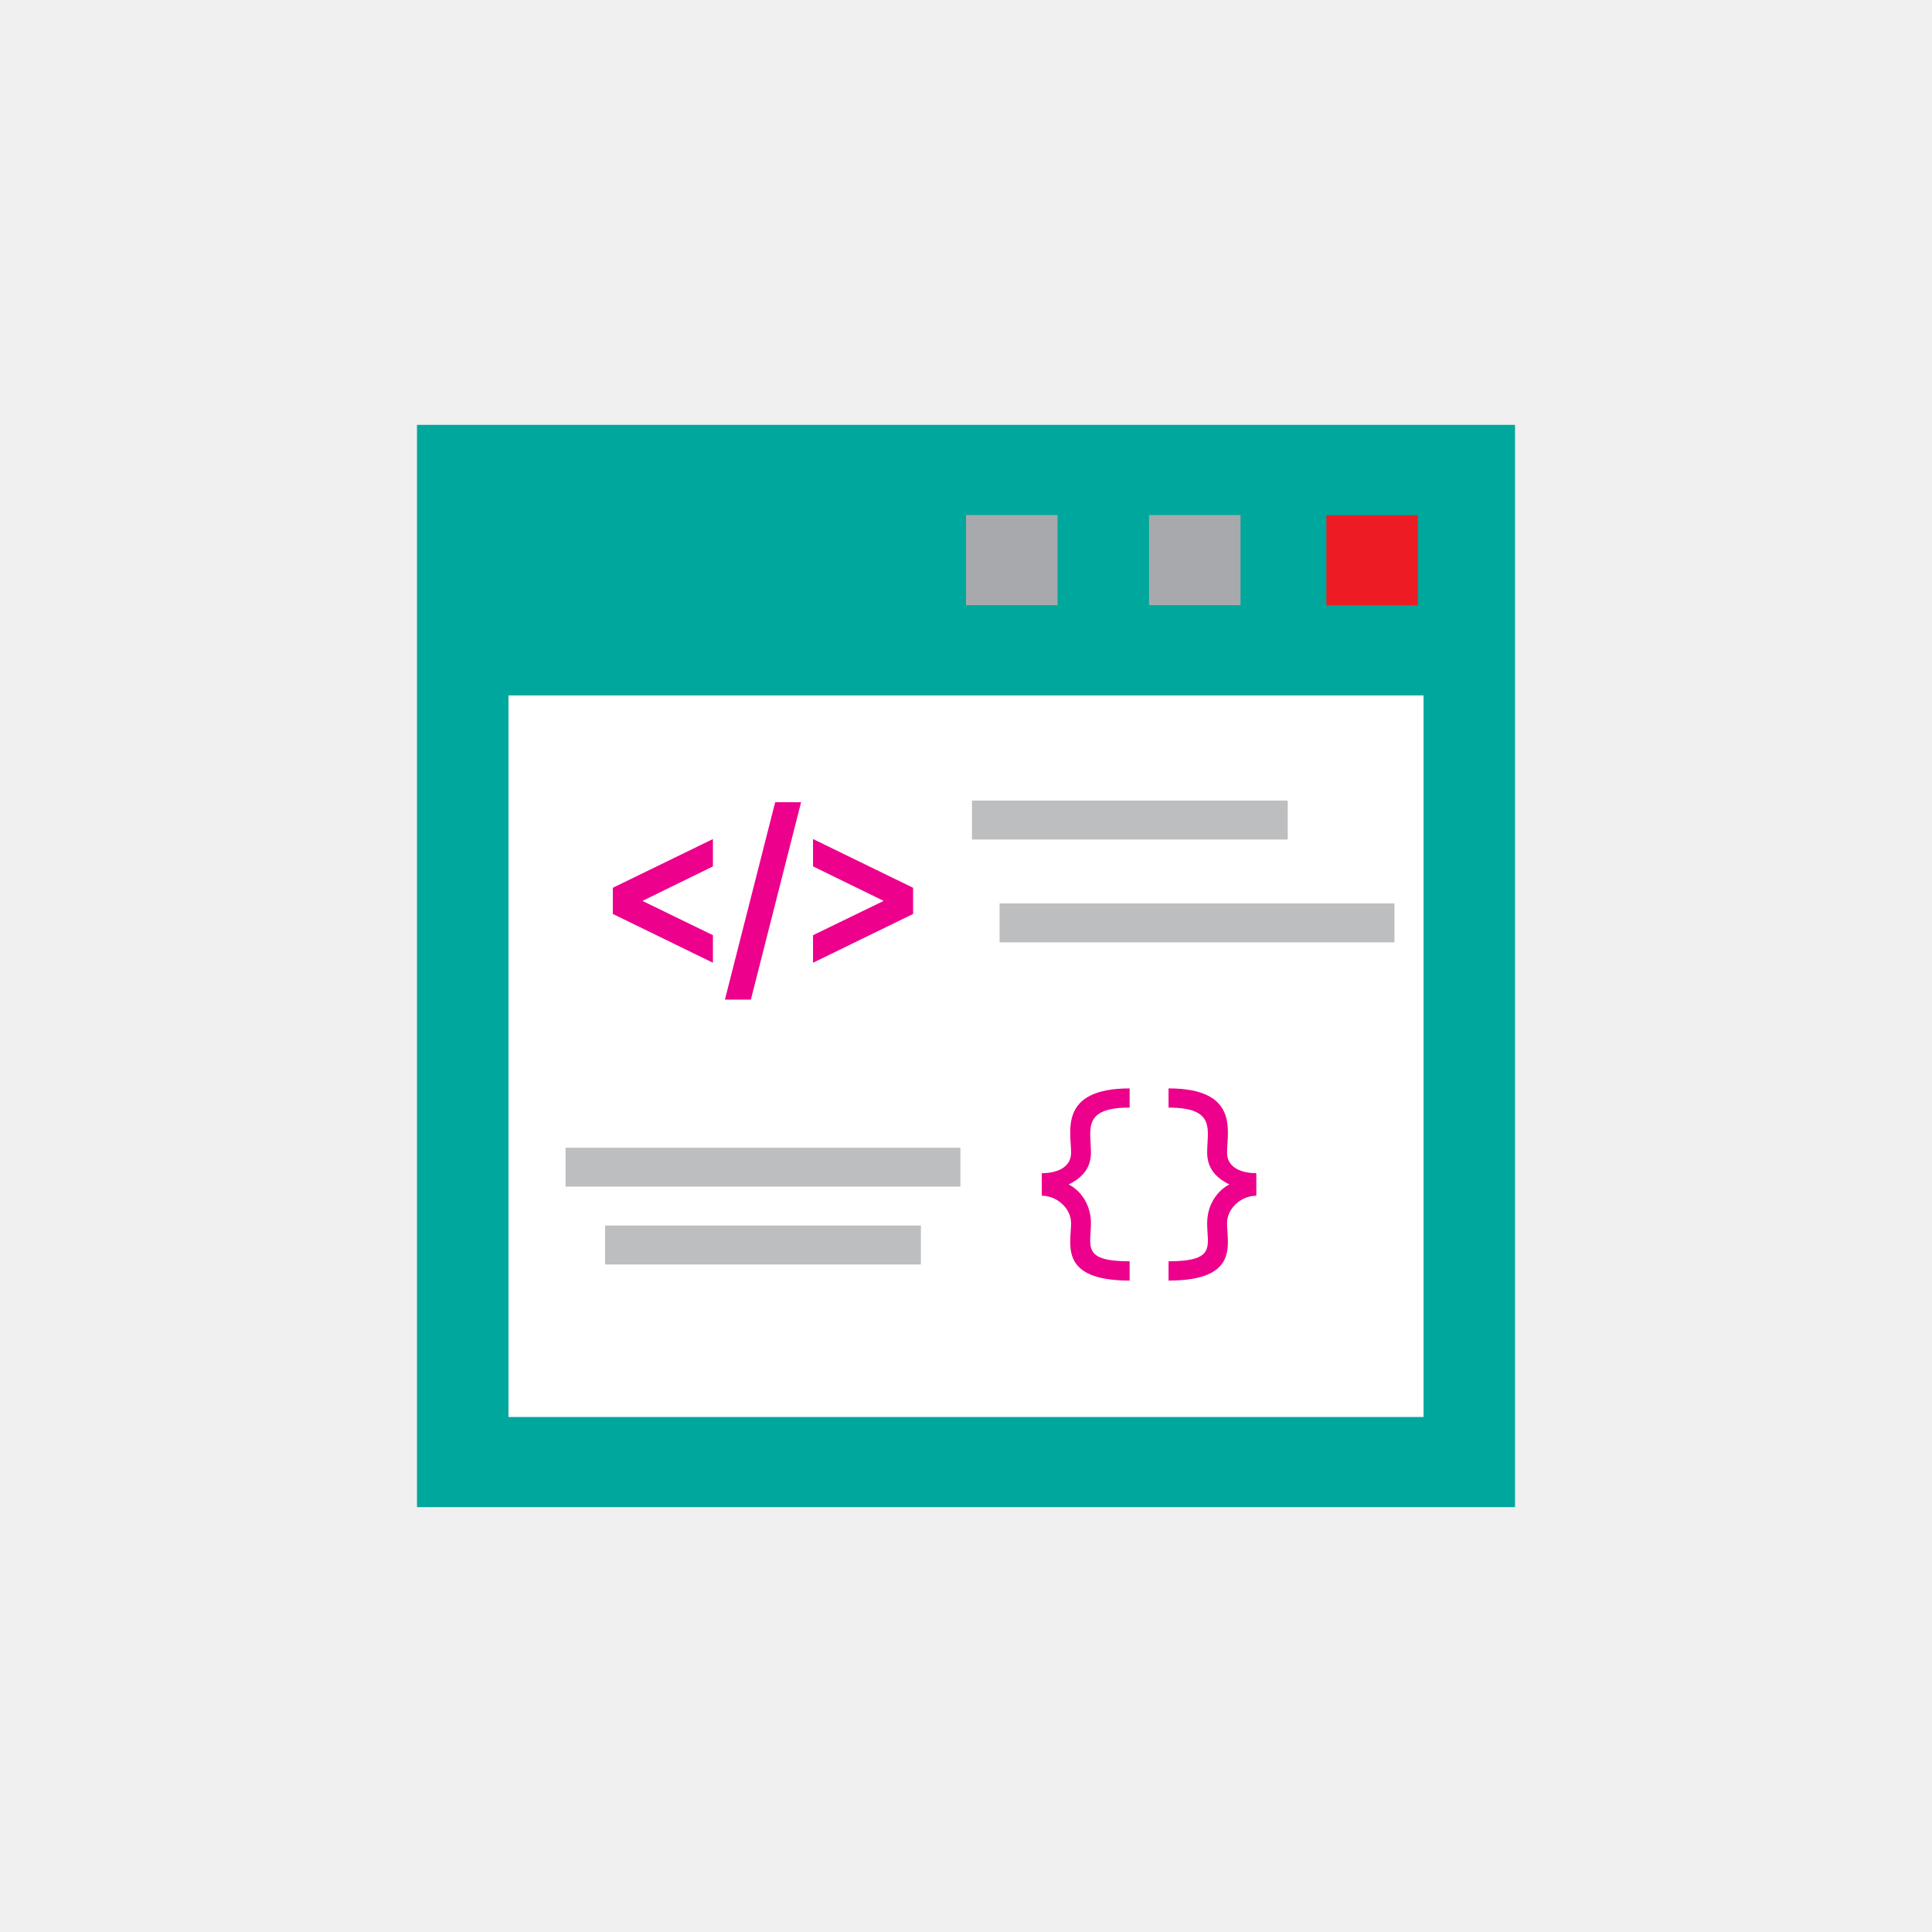
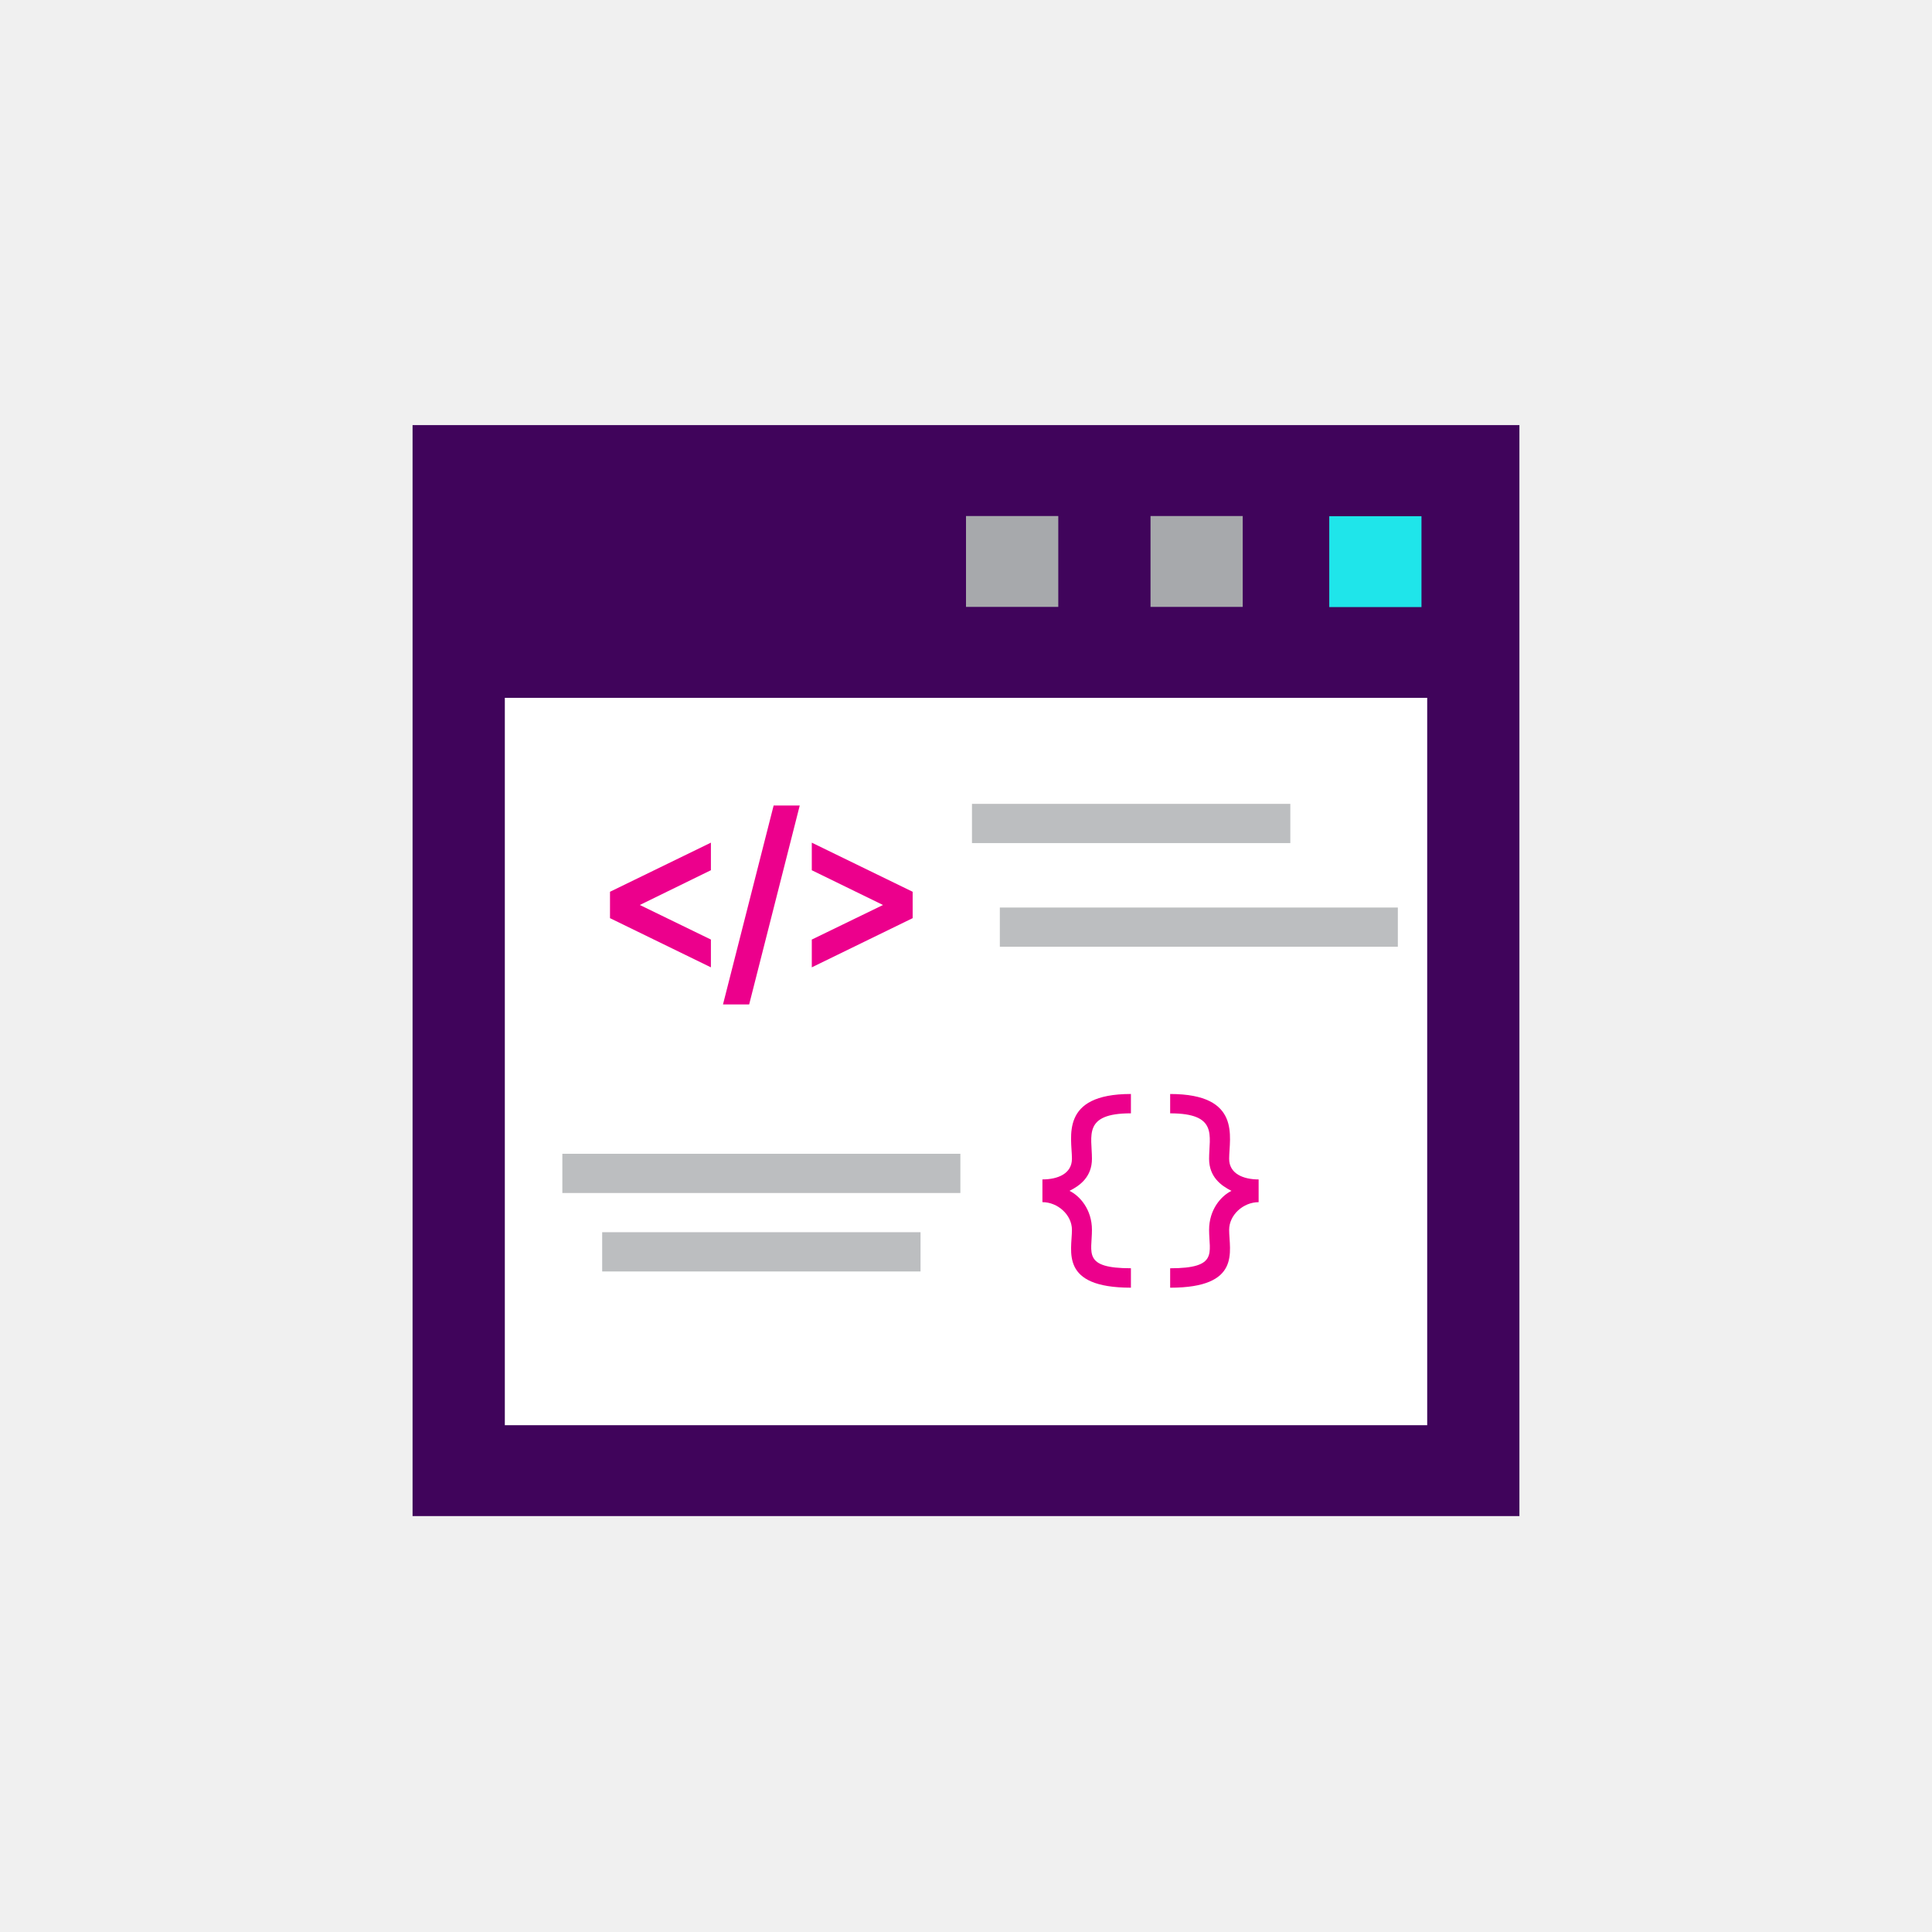
<svg xmlns="http://www.w3.org/2000/svg" version="1.1" id="Layer_1" x="0px" y="0px" width="144px" height="144px" viewBox="0 0 144 144" enable-background="new 0 0 144 144" xml:space="preserve">
-   <rect x="31.079" y="31.666" fill="#00A79D" width="81.843" height="80.668" />
-   <rect x="85.644" y="38.389" fill="#A7A9AC" width="6.82" height="6.718" />
-   <rect x="72.001" y="38.389" fill="#A7A9AC" width="6.822" height="6.718" />
-   <rect x="37.899" y="51.832" fill="#FFFFFF" width="68.204" height="53.782" />
-   <rect x="98.86" y="38.403" fill="#ED1C24" width="6.82" height="6.718" />
-   <path fill="#EC008C" d="M68.057,66.17v1.951l-7.458,3.636v-2.053l5.265-2.557l-5.265-2.571v-2.039L68.057,66.17z M53.138,69.705  l-5.254-2.557l5.254-2.571v-2.039l-7.46,3.632v1.951l7.46,3.636V69.705z M59.708,59.794h-1.931l-3.745,14.708h1.935L59.708,59.794z" />
-   <path fill="#EC008C" d="M93.639,87.442v1.681c-1.138,0-2.182,0.942-2.182,2.046c0,1.566,0.932,4.277-4.36,4.277v-1.436  c3.573,0,2.878-1.141,2.878-2.842c0-1.499,0.886-2.508,1.656-2.883c-0.771-0.385-1.656-1.033-1.656-2.37  c0-1.702,0.69-3.361-2.878-3.361v-1.431c5.297,0,4.36,3.221,4.36,4.792C91.457,87.015,92.501,87.442,93.639,87.442z M79.832,85.916  c0-1.572-0.939-4.792,4.363-4.792v1.431c-3.568-0.003-2.883,1.656-2.883,3.361c0,1.336-0.886,1.983-1.66,2.369  c0.774,0.376,1.66,1.385,1.66,2.884c0,1.7-0.696,2.841,2.883,2.841v1.437c-5.297,0-4.363-2.711-4.363-4.277  c0-1.104-1.047-2.047-2.182-2.047v-1.68C78.785,87.442,79.832,87.015,79.832,85.916z" />
-   <rect x="42.153" y="85.544" fill="#BCBEC0" width="29.43" height="2.9" />
-   <rect x="45.1" y="91.344" fill="#BCBEC0" width="23.539" height="2.902" />
-   <rect x="74.503" y="67.336" fill="#BCBEC0" width="29.431" height="2.901" />
-   <rect x="72.442" y="59.67" fill="#BCBEC0" width="23.538" height="2.902" />
+   <rect x="30.75" y="31.685" fill="#40045B" width="82.498" height="81.315" />
+   <rect x="85.753" y="38.462" fill="#A7A9AC" width="6.872" height="6.772" />
+   <rect x="72" y="38.462" fill="#A7A9AC" width="6.878" height="6.772" />
+   <rect x="37.627" y="52.013" fill="#FFFFFF" width="68.748" height="54.213" />
+   <rect x="99.075" y="38.477" fill="#1FE5EA" width="6.874" height="6.771" />
+   <path fill="#EC008C" d="M68.024,66.467v1.967l-7.518,3.666v-2.07l5.308-2.577l-5.308-2.591v-2.055L68.024,66.467z M52.987,70.029  l-5.298-2.577l5.298-2.591v-2.055l-7.521,3.661v1.967l7.521,3.666V70.029z M59.608,60.039h-1.946l-3.775,14.827h1.951L59.608,60.039  z" />
+   <path fill="#EC008C" d="M93.811,87.908v1.695c-1.146,0-2.197,0.948-2.197,2.063c0,1.577,0.938,4.312-4.397,4.312v-1.448  c3.604,0,2.902-1.149,2.902-2.863c0-1.512,0.891-2.527,1.668-2.907c-0.777-0.389-1.668-1.042-1.668-2.389  c0-1.715,0.693-3.389-2.902-3.389v-1.442c5.34,0,4.397,3.247,4.397,4.831C91.613,87.479,92.665,87.908,93.811,87.908z M79.896,86.37  c0-1.585-0.947-4.831,4.396-4.831v1.442c-3.596-0.002-2.905,1.672-2.905,3.389c0,1.346-0.893,2-1.673,2.389  c0.78,0.38,1.673,1.396,1.673,2.906c0,1.714-0.699,2.863,2.905,2.863v1.449c-5.338,0-4.396-2.734-4.396-4.313  c0-1.113-1.056-2.063-2.2-2.063v-1.695C78.84,87.908,79.896,87.479,79.896,86.37z" />
+   <rect x="41.914" y="85.996" fill="#BCBEC0" width="29.666" height="2.924" />
+   <rect x="44.883" y="91.841" fill="#BCBEC0" width="23.728" height="2.926" />
+   <rect x="74.522" y="67.642" fill="#BCBEC0" width="29.665" height="2.924" />
+   <rect x="72.445" y="59.915" fill="#BCBEC0" width="23.728" height="2.924" />
</svg>
